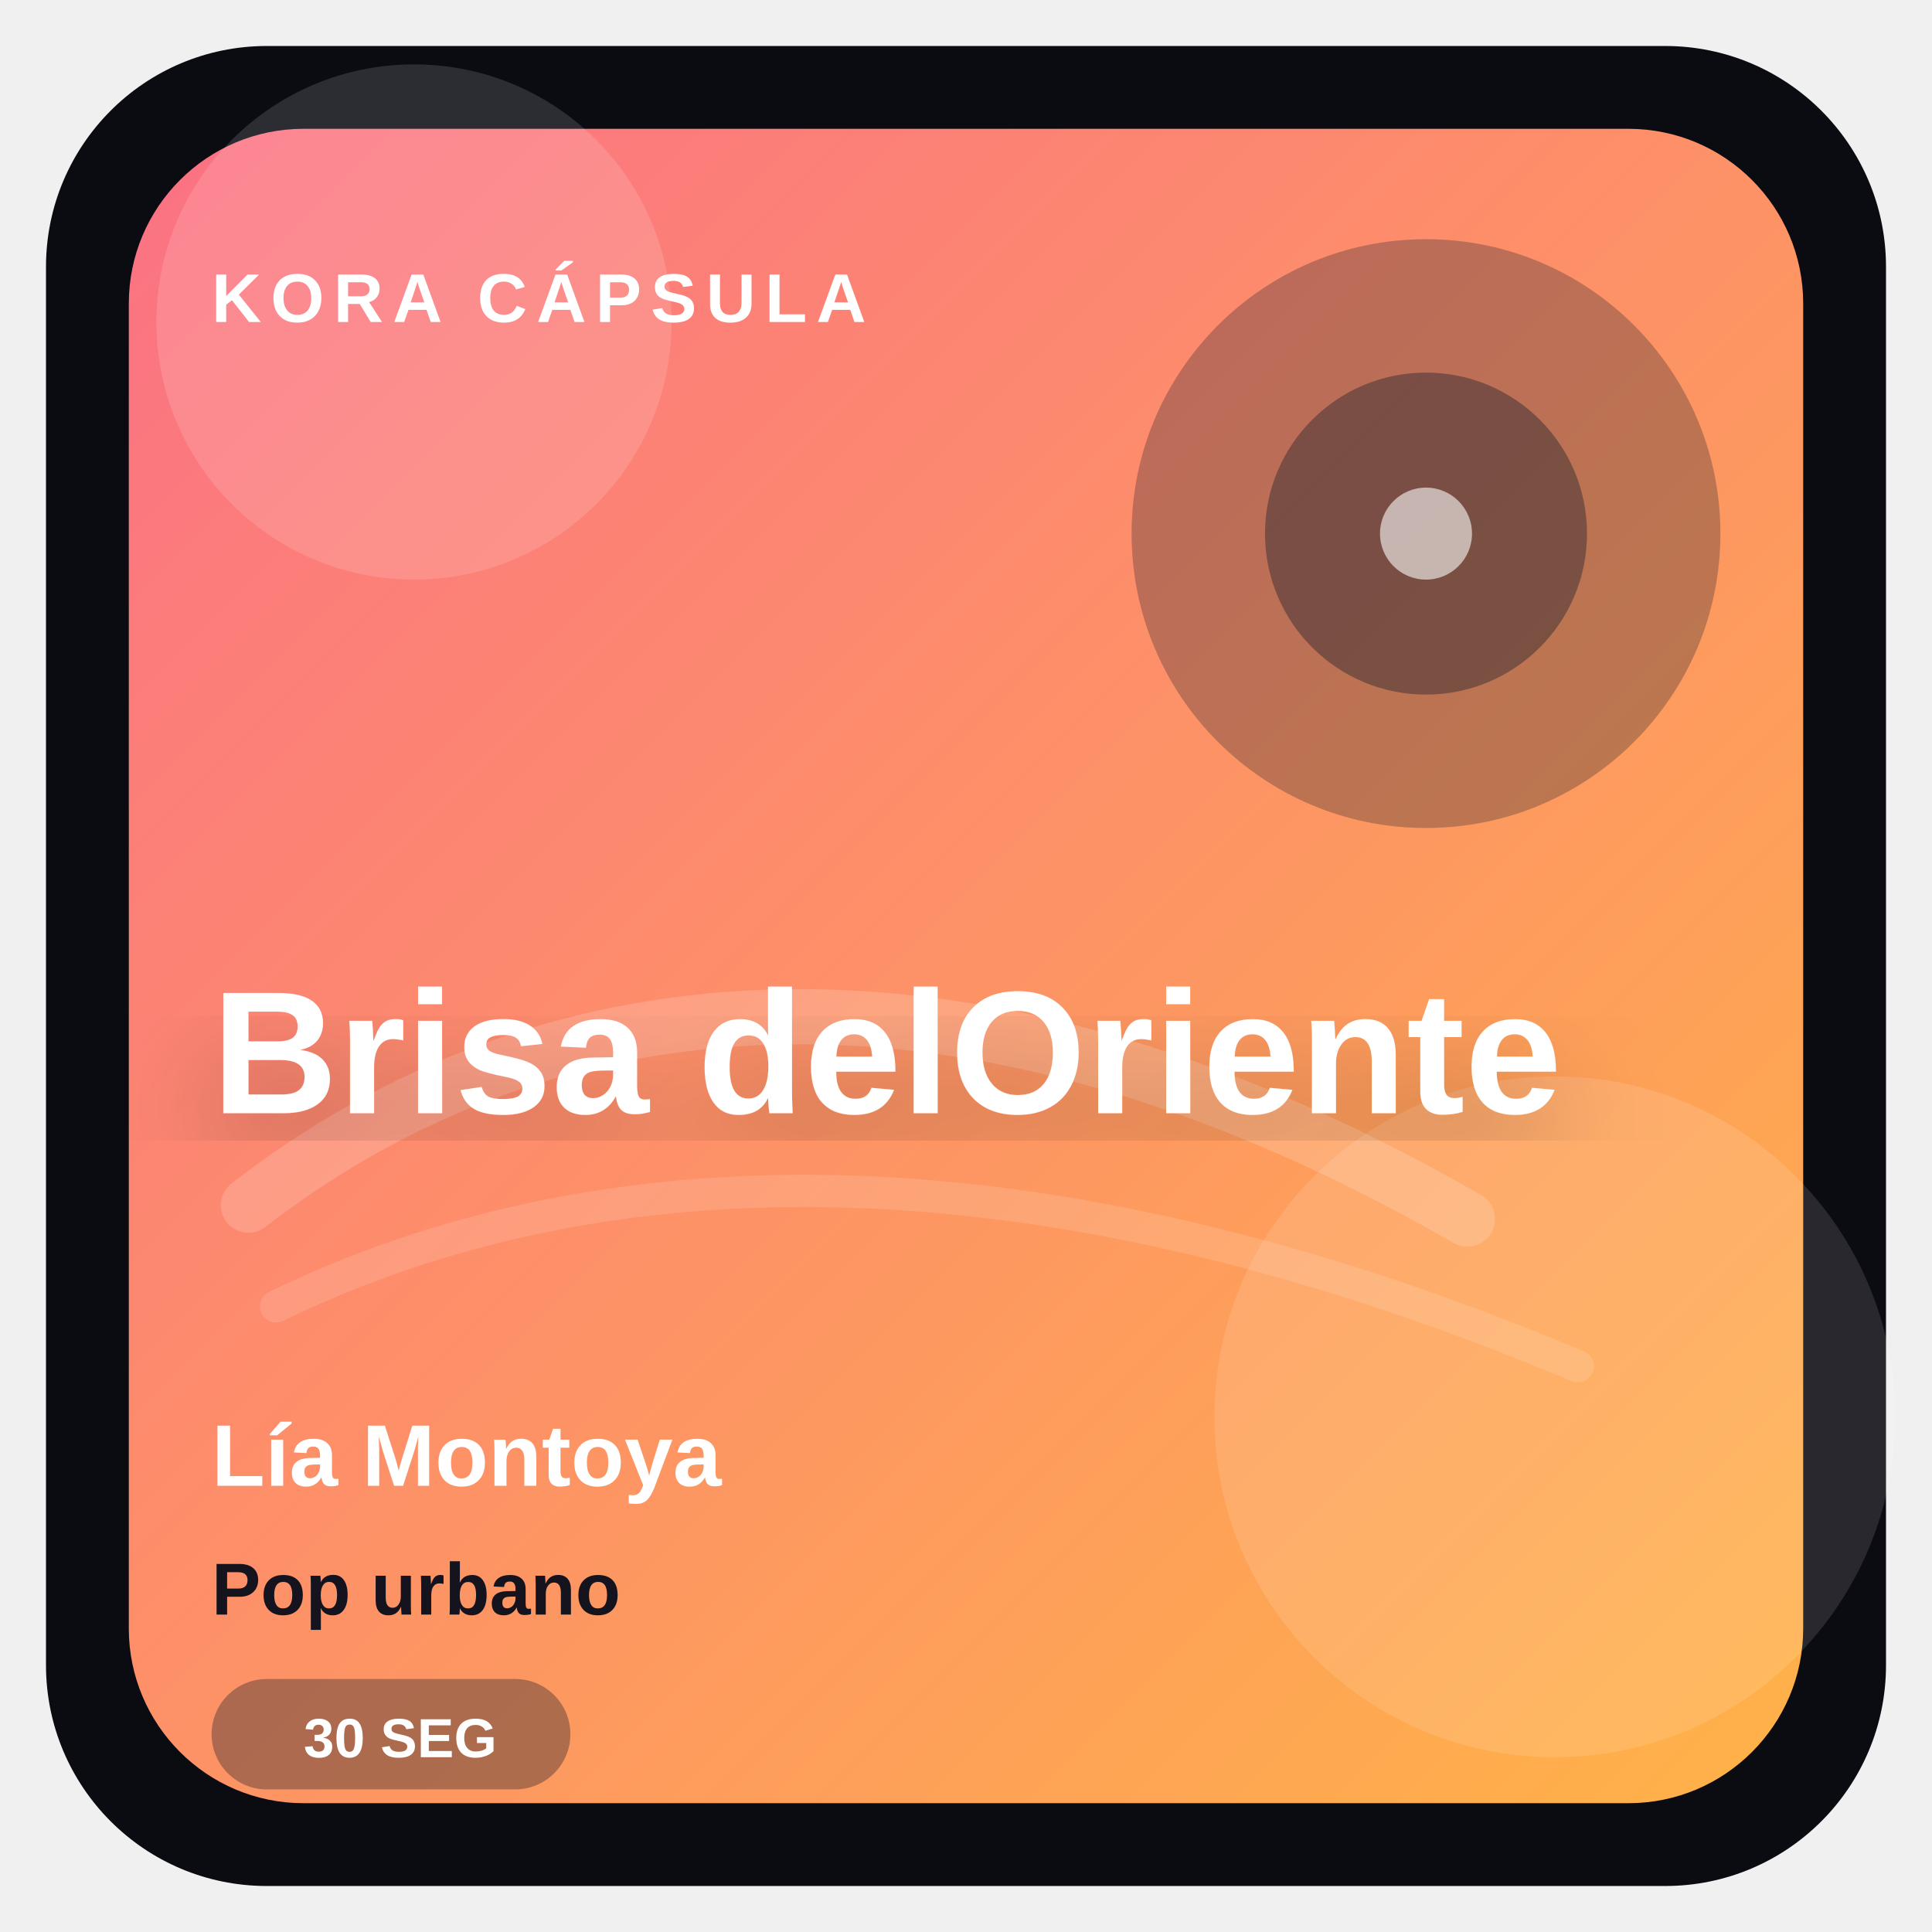
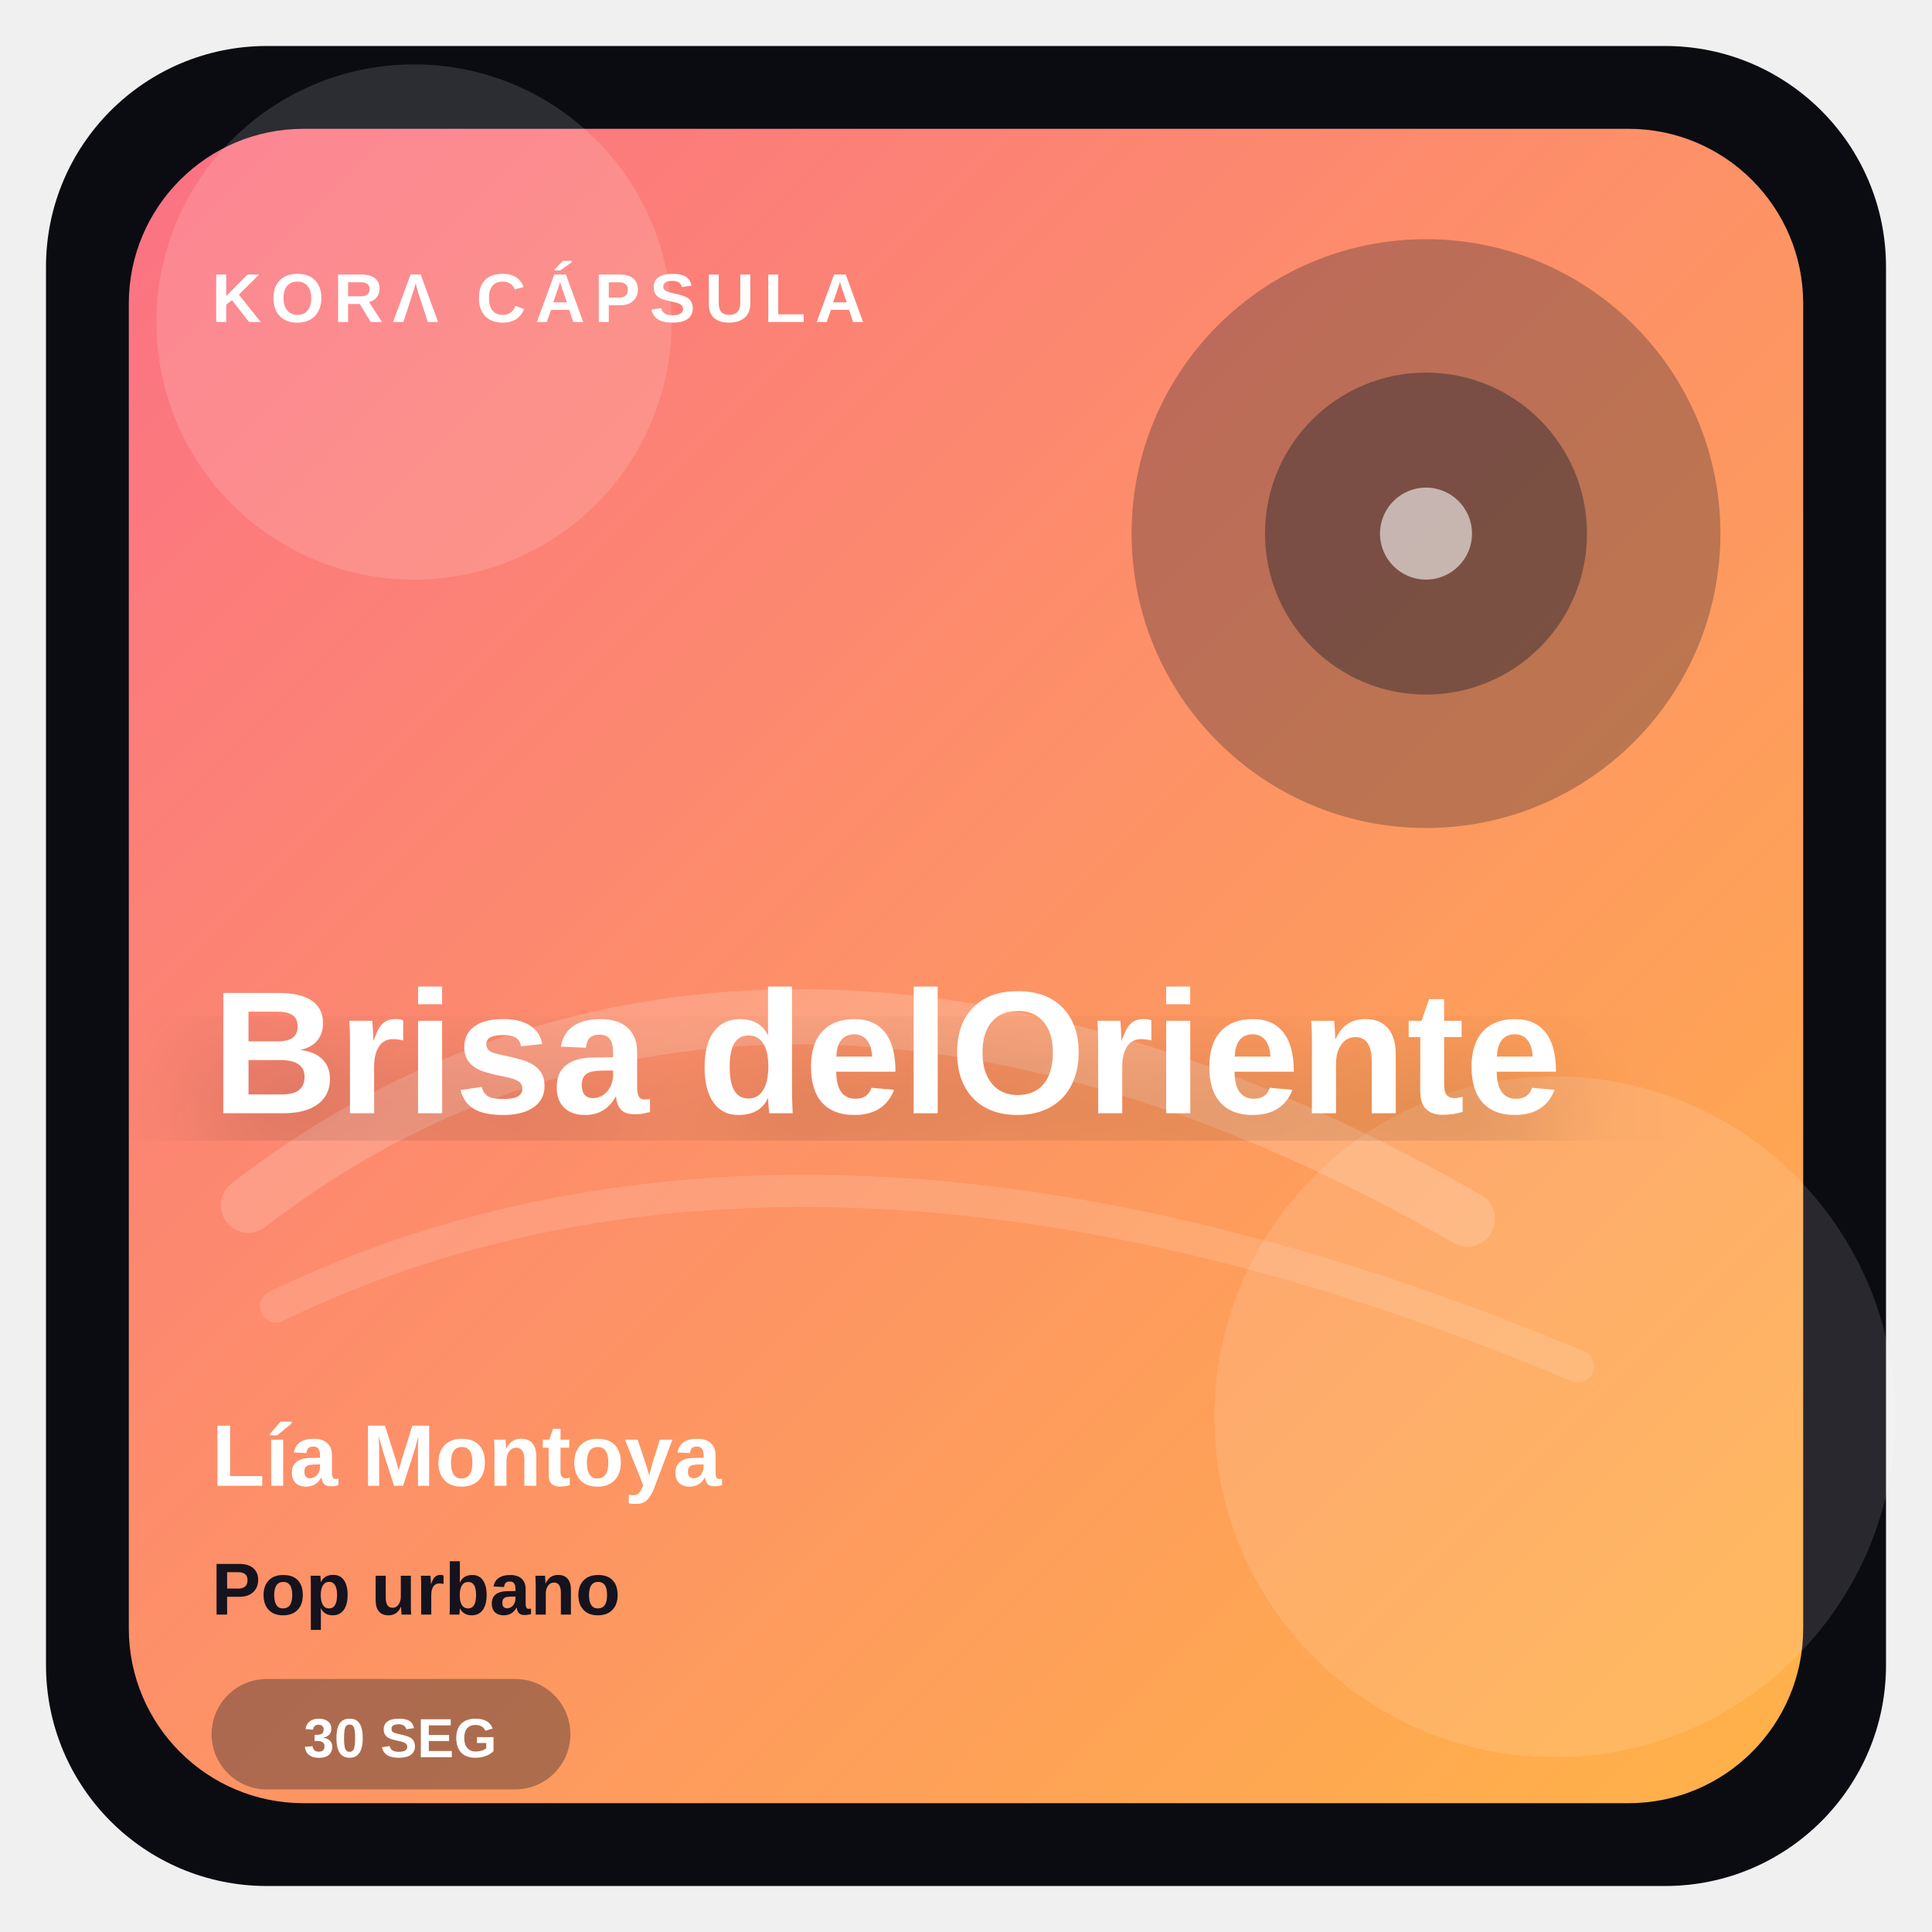
<svg xmlns="http://www.w3.org/2000/svg" viewBox="0 0 420 420" role="img" aria-labelledby="title desc">
  <defs>
    <linearGradient id="g" x1="0" y1="0" x2="1" y2="1">
      <stop offset="0" stop-color="#fb7185" />
      <stop offset="1" stop-color="#ffb347" />
    </linearGradient>
    <filter id="s" x="-20%" y="-20%" width="140%" height="140%">
      <feDropShadow dx="0" dy="12" stdDeviation="12" flood-color="#08070d" flood-opacity="0.28" />
    </filter>
  </defs>
  <rect x="10" y="10" width="400" height="400" rx="48" fill="#0b0b12" />
  <rect x="28" y="28" width="364" height="364" rx="38" fill="url(#g)" />
  <circle cx="310" cy="116" r="64" fill="#111827" opacity="0.28" />
  <circle cx="310" cy="116" r="35" fill="#111827" opacity="0.38" />
  <circle cx="310" cy="116" r="10" fill="#fff" opacity="0.58" />
  <circle cx="90" cy="70" r="56" fill="#fff" opacity="0.14" />
  <circle cx="338" cy="308" r="74" fill="#fff" opacity="0.12" />
  <path d="M54 262c62-48 152-62 265 3" fill="none" stroke="#fff" stroke-width="12" stroke-linecap="round" opacity="0.17" />
  <path d="M60 284c70-34 164-37 283 13" fill="none" stroke="#fff" stroke-width="7" stroke-linecap="round" opacity="0.13" />
-   <text x="46" y="70" fill="#fff" font-family="Arial, sans-serif" font-size="15" font-weight="800" letter-spacing="2">KORA CÁPSULA</text>
+   <text x="46" y="70" fill="#fff" font-family="Arial, sans-serif" font-size="15" font-weight="800" letter-spacing="2">KORΛ CÁPSULA</text>
  <text x="46" y="242" fill="#fff" font-family="Arial, sans-serif" font-size="38" font-weight="900" filter="url(#s)">
    <tspan x="46" dy="0">Brisa del
Oriente</tspan>
  </text>
  <text x="46" y="323" fill="#fff" font-family="Arial, sans-serif" font-size="19" font-weight="800">Lía Montoya</text>
  <text x="46" y="351" fill="#15131e" font-family="Arial, sans-serif" font-size="16" font-weight="700">Pop urbano</text>
  <rect x="46" y="365" width="78" height="24" rx="12" fill="#111827" opacity="0.34" />
  <text x="66" y="382" fill="#fff" font-family="Arial, sans-serif" font-size="12" font-weight="900">30 SEG</text>
</svg>
